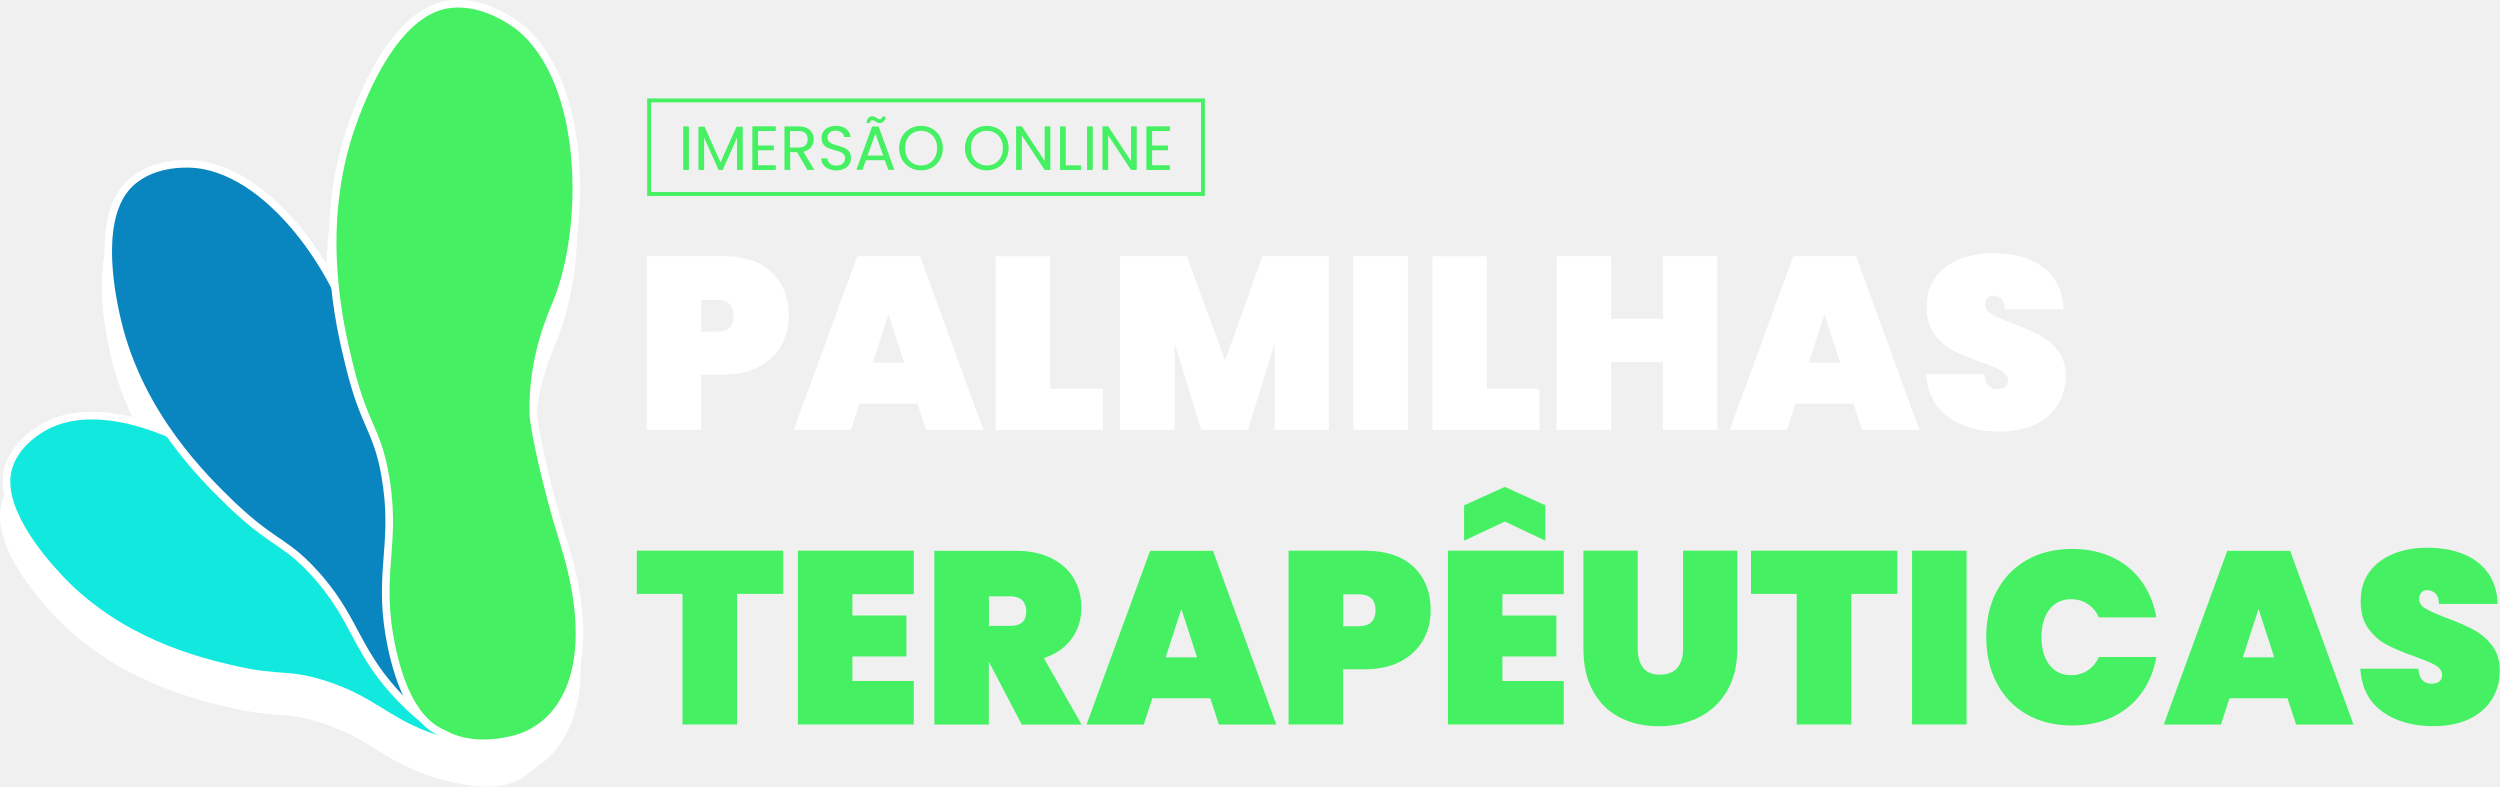
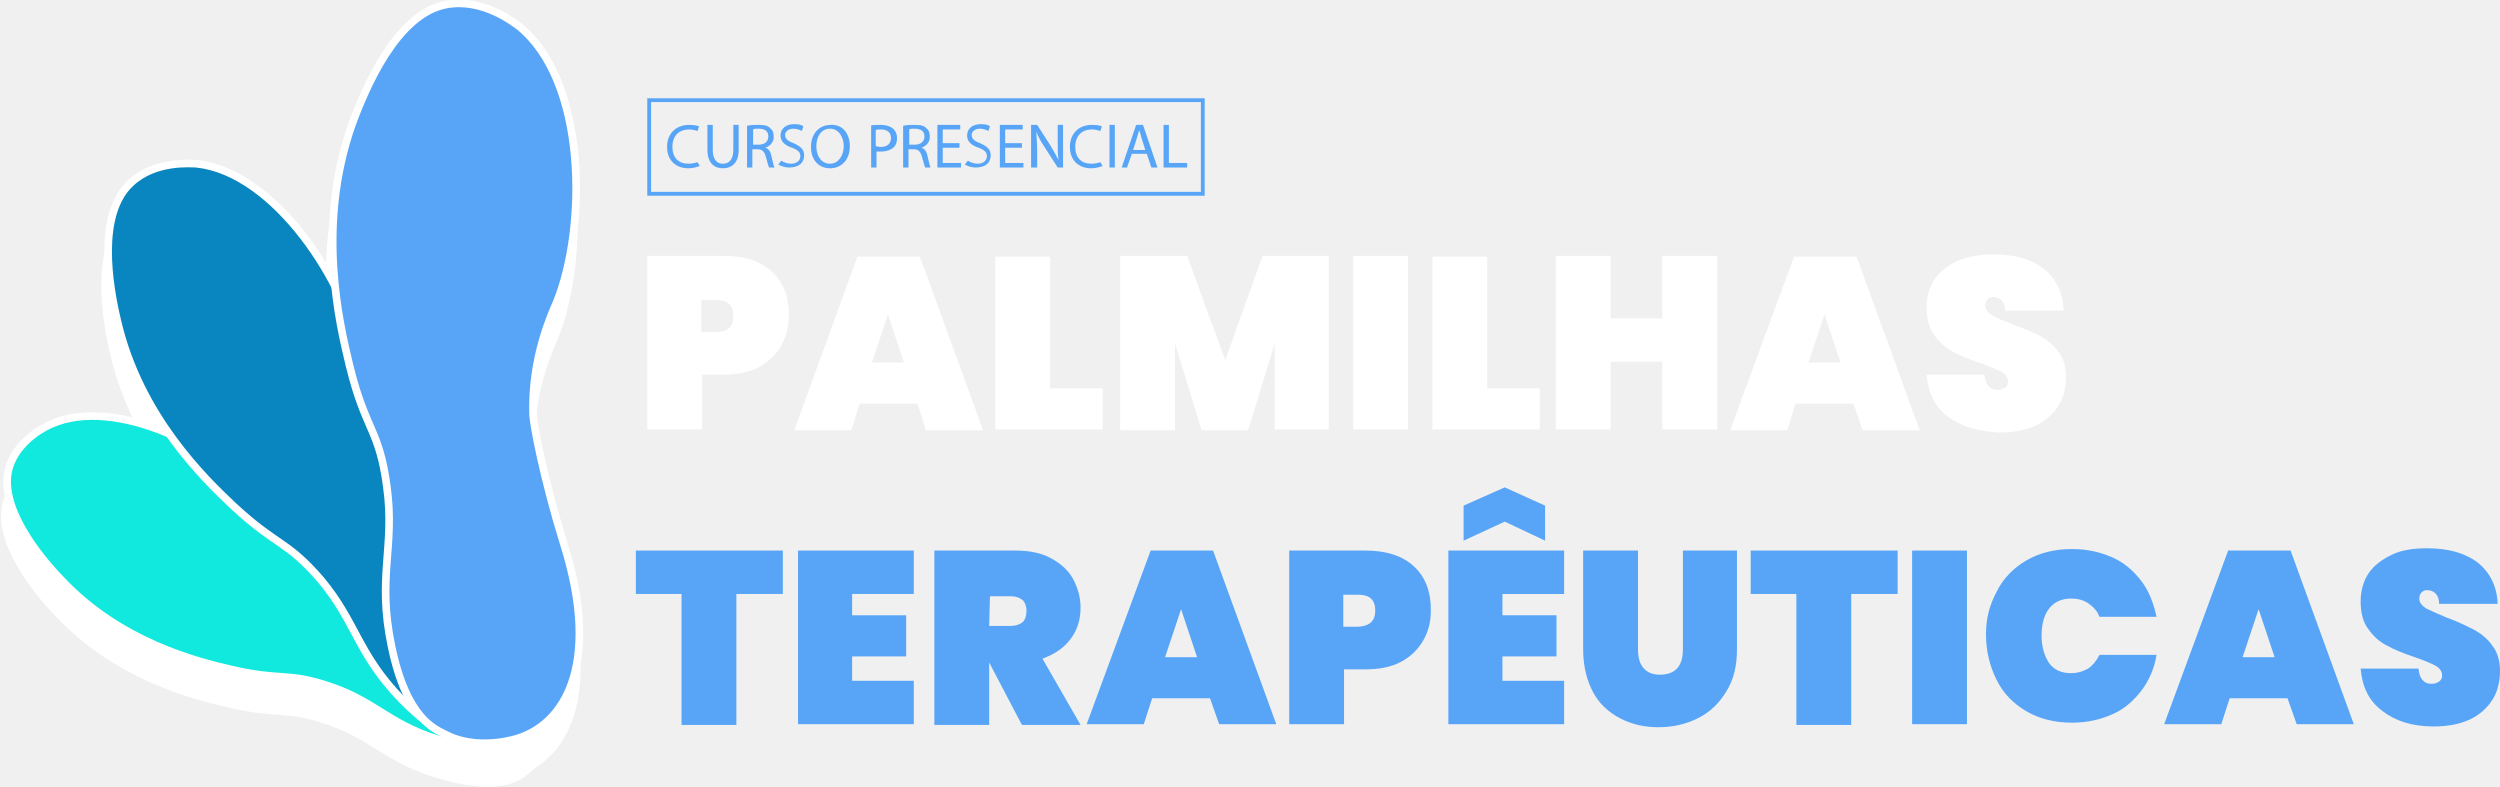
- <svg xmlns="http://www.w3.org/2000/svg" id="Layer_2" data-name="Layer 2" viewBox="0 0 328.31 103.31">
-   <defs>
-     <style>
-       .cls-1, .cls-2 {
-         fill: #fff;
-       }
- 
-       .cls-3 {
-         fill: #11e9de;
-       }
- 
-       .cls-3, .cls-4, .cls-2, .cls-5 {
-         stroke: #fff;
-         stroke-miterlimit: 10;
-       }
- 
-       .cls-6, .cls-5 {
-         fill: #45f063;
-       }
- 
-       .cls-4 {
-         fill: #0986bf;
-       }
-     </style>
-   </defs>
-   <g id="Layer_1-2" data-name="Layer 1">
+ <svg xmlns="http://www.w3.org/2000/svg" version="1.1" id="Layer_2_00000176000831545497090880000002113239198878858629_" x="0px" y="0px" viewBox="0 0 328.3 103.3" style="enable-background:new 0 0 328.3 103.3;" xml:space="preserve">
+   <style type="text/css">
+ 	.st0{fill:#FFFFFF;}
+ 	.st1{fill:#58A5F7;}
+ 	.st2{fill:#FFFFFF;stroke:#FFFFFF;stroke-miterlimit:10;}
+ 	.st3{fill:#11E9DE;stroke:#FFFFFF;stroke-miterlimit:10;}
+ 	.st4{fill:#0986BF;stroke:#FFFFFF;stroke-miterlimit:10;}
+ 	.st5{fill:#58A5F7;stroke:#FFFFFF;stroke-miterlimit:10;}
+ </style>
+   <g id="Layer_1-2">
    <g>
      <g>
        <g>
-           <path class="cls-1" d="m102.59,45.39c-.67,1.17-1.65,2.1-2.95,2.79-1.3.69-2.88,1.03-4.72,1.03h-2.84v7.25h-7.16v-22.82h9.99c2.79,0,4.94.71,6.43,2.13,1.49,1.42,2.24,3.32,2.24,5.71,0,1.44-.33,2.75-1,3.92Zm-6.25-3.92c0-1.4-.74-2.1-2.22-2.1h-2.03v4.19h2.03c1.48,0,2.22-.7,2.22-2.1Z" />
-           <path class="cls-1" d="m120.48,53.01h-7.61l-1.13,3.45h-7.51l8.35-22.82h8.25l8.32,22.82h-7.54l-1.13-3.45Zm-1.74-5.38l-2.06-6.35-2.06,6.35h4.13Z" />
-           <path class="cls-1" d="m137.92,51.05h6.9v5.42h-14.06v-22.82h7.16v17.41Z" />
-           <path class="cls-1" d="m174.51,33.64v22.82h-7.12v-11.38l-3.51,11.38h-6.12l-3.51-11.38v11.38h-7.16v-22.82h8.77l5.03,13.7,4.9-13.7h8.74Z" />
-           <path class="cls-1" d="m184.89,33.64v22.82h-7.16v-22.82h7.16Z" />
-           <path class="cls-1" d="m195.27,51.05h6.9v5.42h-14.05v-22.82h7.16v17.41Z" />
-           <path class="cls-1" d="m225.54,33.64v22.82h-7.16v-8.9h-6.8v8.9h-7.16v-22.82h7.16v8.22h6.8v-8.22h7.16Z" />
-           <path class="cls-1" d="m243.4,53.01h-7.61l-1.13,3.45h-7.51l8.35-22.82h8.25l8.32,22.82h-7.54l-1.13-3.45Zm-1.74-5.38l-2.06-6.35-2.06,6.35h4.13Z" />
-           <path class="cls-1" d="m255.86,54.77c-1.77-1.28-2.74-3.15-2.89-5.63h7.61c.11,1.31.69,1.97,1.74,1.97.39,0,.71-.09.98-.27.27-.18.4-.47.4-.85,0-.54-.29-.97-.87-1.31-.58-.33-1.48-.71-2.71-1.14-1.46-.52-2.67-1.02-3.63-1.52-.96-.49-1.78-1.21-2.47-2.16-.69-.95-1.02-2.16-1-3.64,0-1.48.38-2.75,1.14-3.79.76-1.04,1.81-1.83,3.13-2.37,1.32-.54,2.81-.81,4.46-.81,2.79,0,5.01.64,6.66,1.93,1.64,1.29,2.51,3.11,2.59,5.45h-7.7c-.02-.65-.18-1.11-.48-1.39s-.67-.42-1.1-.42c-.3,0-.55.1-.74.31-.19.2-.29.49-.29.85,0,.52.28.94.85,1.27.57.33,1.48.74,2.72,1.21,1.44.54,2.63,1.05,3.56,1.55.93.49,1.75,1.18,2.43,2.06.69.88,1.03,1.99,1.03,3.32,0,1.4-.34,2.65-1.03,3.76-.69,1.11-1.69,1.97-3,2.6-1.31.62-2.87.93-4.67.93-2.73,0-4.98-.64-6.75-1.92Z" />
-           <path class="cls-6" d="m102.85,72.32v5.67h-6.06v17.15h-7.16v-17.15h-6v-5.67h19.21Z" />
-           <path class="cls-6" d="m111.94,78.03v2.8h7.09v5.38h-7.09v3.22h8.06v5.71h-15.22v-22.82h15.22v5.71h-8.06Z" />
-           <path class="cls-6" d="m134.18,95.15l-4.29-8.19h-.03v8.19h-7.16v-22.82h10.64c1.85,0,3.43.33,4.74.98,1.31.66,2.29,1.55,2.95,2.68.66,1.13.98,2.4.98,3.82,0,1.53-.42,2.88-1.27,4.06-.85,1.18-2.07,2.03-3.66,2.55l4.96,8.74h-7.87Zm-4.32-12.96h2.84c.69,0,1.2-.16,1.55-.47.34-.31.52-.8.52-1.47,0-.6-.18-1.07-.53-1.42-.35-.34-.87-.52-1.53-.52h-2.84v3.87Z" />
-           <path class="cls-6" d="m158.94,91.7h-7.61l-1.13,3.45h-7.51l8.35-22.82h8.25l8.32,22.82h-7.54l-1.13-3.45Zm-1.74-5.38l-2.06-6.35-2.06,6.35h4.13Z" />
-           <path class="cls-6" d="m186.89,84.07c-.67,1.17-1.65,2.1-2.95,2.79-1.3.69-2.88,1.03-4.72,1.03h-2.84v7.25h-7.16v-22.82h9.99c2.79,0,4.94.71,6.43,2.13,1.49,1.42,2.24,3.32,2.24,5.71,0,1.44-.33,2.75-1,3.92Zm-6.25-3.92c0-1.4-.74-2.1-2.22-2.1h-2.03v4.19h2.03c1.48,0,2.22-.7,2.22-2.1Z" />
-           <path class="cls-6" d="m197.3,78.03v2.8h7.09v5.38h-7.09v3.22h8.06v5.71h-15.21v-22.82h15.21v5.71h-8.06Zm.32-9.54l-5.35,2.51v-4.64l5.35-2.42,5.32,2.42v4.64l-5.32-2.51Z" />
-           <path class="cls-6" d="m215.07,72.32v12.86c0,1.05.23,1.89.69,2.5.46.61,1.21.92,2.24.92s1.79-.31,2.29-.92c.49-.61.74-1.44.74-2.5v-12.86h7.12v12.86c0,2.17-.45,4.02-1.35,5.56-.9,1.54-2.14,2.69-3.71,3.47-1.57.77-3.32,1.16-5.25,1.16s-3.65-.39-5.14-1.16c-1.49-.77-2.66-1.92-3.5-3.45-.84-1.53-1.26-3.38-1.26-5.58v-12.86h7.12Z" />
-           <path class="cls-6" d="m249.17,72.32v5.67h-6.06v17.15h-7.16v-17.15h-6v-5.67h19.21Z" />
-           <path class="cls-6" d="m258.26,72.32v22.82h-7.16v-22.82h7.16Z" />
-           <path class="cls-6" d="m262.21,77.67c.91-1.76,2.22-3.13,3.92-4.11,1.7-.98,3.7-1.47,6-1.47,1.98,0,3.74.37,5.3,1.11,1.56.74,2.83,1.79,3.8,3.14.98,1.35,1.63,2.93,1.95,4.74h-7.54c-.34-.75-.83-1.34-1.47-1.76-.63-.42-1.36-.63-2.18-.63-1.2,0-2.16.45-2.85,1.35-.7.9-1.05,2.12-1.05,3.64s.35,2.74,1.05,3.64c.7.9,1.65,1.35,2.85,1.35.82,0,1.54-.21,2.18-.63.63-.42,1.12-1,1.47-1.76h7.54c-.32,1.81-.97,3.38-1.95,4.74-.98,1.35-2.25,2.4-3.8,3.14-1.56.74-3.33,1.11-5.3,1.11-2.3,0-4.3-.49-6-1.47-1.7-.98-3-2.35-3.92-4.11-.91-1.76-1.37-3.77-1.37-6.03s.46-4.27,1.37-6.03Z" />
-           <path class="cls-6" d="m300.4,91.7h-7.61l-1.13,3.45h-7.51l8.35-22.82h8.25l8.32,22.82h-7.54l-1.13-3.45Zm-1.74-5.38l-2.06-6.35-2.06,6.35h4.13Z" />
-           <path class="cls-6" d="m312.86,93.45c-1.77-1.28-2.74-3.15-2.89-5.63h7.61c.11,1.31.69,1.97,1.74,1.97.39,0,.71-.09.98-.27.27-.18.4-.47.4-.85,0-.54-.29-.97-.87-1.31-.58-.33-1.48-.71-2.71-1.14-1.46-.52-2.67-1.02-3.63-1.52-.96-.49-1.78-1.21-2.47-2.16-.69-.95-1.02-2.16-1-3.64,0-1.48.38-2.75,1.14-3.79.76-1.04,1.81-1.83,3.13-2.37,1.32-.54,2.81-.81,4.46-.81,2.79,0,5.01.64,6.66,1.93,1.64,1.29,2.51,3.11,2.59,5.45h-7.7c-.02-.65-.18-1.11-.48-1.39s-.67-.42-1.1-.42c-.3,0-.55.1-.74.31-.19.2-.29.49-.29.85,0,.52.28.94.85,1.27.57.33,1.48.74,2.72,1.21,1.44.54,2.63,1.05,3.56,1.55.93.49,1.75,1.18,2.43,2.06.69.88,1.03,1.99,1.03,3.32,0,1.4-.34,2.65-1.03,3.76-.69,1.11-1.69,1.97-3,2.6-1.31.62-2.87.93-4.67.93-2.73,0-4.98-.64-6.75-1.92Z" />
+           <path class="st0" d="M102.6,45.4c-0.7,1.2-1.7,2.1-2.9,2.8c-1.3,0.7-2.9,1-4.7,1h-2.8v7.2h-7.2V33.6h10c2.8,0,4.9,0.7,6.4,2.1      c1.5,1.4,2.2,3.3,2.2,5.7C103.6,42.9,103.2,44.2,102.6,45.4L102.6,45.4z M96.3,41.5c0-1.4-0.7-2.1-2.2-2.1h-2v4.2h2      C95.6,43.6,96.3,42.9,96.3,41.5L96.3,41.5z" />
+           <path class="st0" d="M120.5,53h-7.6l-1.1,3.5h-7.5l8.3-22.8h8.2l8.3,22.8h-7.5C121.6,56.5,120.5,53,120.5,53z M118.7,47.6      l-2.1-6.3l-2.1,6.3H118.7L118.7,47.6z" />
+           <path class="st0" d="M137.9,51h6.9v5.4h-14.1V33.7h7.2V51L137.9,51z" />
+           <path class="st0" d="M174.5,33.6v22.8h-7.1V45.1l-3.5,11.4h-6.1l-3.5-11.4v11.4h-7.2V33.6h8.8l5,13.7l4.9-13.7H174.5L174.5,33.6      z" />
+           <path class="st0" d="M184.9,33.6v22.8h-7.2V33.6H184.9z" />
+           <path class="st0" d="M195.3,51h6.9v5.4h-14.1V33.7h7.2L195.3,51L195.3,51z" />
+           <path class="st0" d="M225.5,33.6v22.8h-7.2v-8.9h-6.8v8.9h-7.2V33.6h7.2v8.2h6.8v-8.2H225.5z" />
+           <path class="st0" d="M243.4,53h-7.6l-1.1,3.5h-7.5l8.4-22.8h8.2l8.3,22.8h-7.5L243.4,53L243.4,53z M241.7,47.6l-2.1-6.3      l-2.1,6.3H241.7L241.7,47.6z" />
+           <path class="st0" d="M255.9,54.8c-1.8-1.3-2.7-3.2-2.9-5.6h7.6c0.1,1.3,0.7,2,1.7,2c0.4,0,0.7-0.1,1-0.3      c0.3-0.2,0.4-0.5,0.4-0.8c0-0.5-0.3-1-0.9-1.3c-0.6-0.3-1.5-0.7-2.7-1.1c-1.5-0.5-2.7-1-3.6-1.5c-1-0.5-1.8-1.2-2.5-2.2      s-1-2.2-1-3.6c0-1.5,0.4-2.8,1.1-3.8s1.8-1.8,3.1-2.4c1.3-0.5,2.8-0.8,4.5-0.8c2.8,0,5,0.6,6.7,1.9c1.6,1.3,2.5,3.1,2.6,5.5      h-7.7c0-0.7-0.2-1.1-0.5-1.4s-0.7-0.4-1.1-0.4c-0.3,0-0.5,0.1-0.7,0.3c-0.2,0.2-0.3,0.5-0.3,0.8c0,0.5,0.3,0.9,0.9,1.3      s1.5,0.7,2.7,1.2c1.4,0.5,2.6,1,3.6,1.5c0.9,0.5,1.8,1.2,2.4,2.1c0.7,0.9,1,2,1,3.3c0,1.4-0.3,2.7-1,3.8c-0.7,1.1-1.7,2-3,2.6      c-1.3,0.6-2.9,0.9-4.7,0.9C259.8,56.7,257.6,56,255.9,54.8L255.9,54.8z" />
+           <path class="st1" d="M102.8,72.3V78h-6.1v17.2h-7.2V78h-6v-5.7H102.8L102.8,72.3z" />
+           <path class="st1" d="M111.9,78v2.8h7.1v5.4h-7.1v3.2h8.1v5.7h-15.2V72.3H120V78H111.9z" />
+           <path class="st1" d="M134.2,95.2l-4.3-8.2h0v8.2h-7.2V72.3h10.6c1.9,0,3.4,0.3,4.7,1c1.3,0.7,2.3,1.6,2.9,2.7s1,2.4,1,3.8      c0,1.5-0.4,2.9-1.3,4.1s-2.1,2-3.7,2.6l5,8.7L134.2,95.2L134.2,95.2z M129.9,82.2h2.8c0.7,0,1.2-0.2,1.6-0.5      c0.3-0.3,0.5-0.8,0.5-1.5c0-0.6-0.2-1.1-0.5-1.4c-0.4-0.3-0.9-0.5-1.5-0.5h-2.8L129.9,82.2L129.9,82.2z" />
+           <path class="st1" d="M158.9,91.7h-7.6l-1.1,3.4h-7.5l8.4-22.8h8.2l8.3,22.8h-7.5L158.9,91.7L158.9,91.7z M157.2,86.3l-2.1-6.3      l-2.1,6.3H157.2L157.2,86.3z" />
+           <path class="st1" d="M186.9,84.1c-0.7,1.2-1.6,2.1-2.9,2.8s-2.9,1-4.7,1h-2.8v7.2h-7.2V72.3h10c2.8,0,4.9,0.7,6.4,2.1      c1.5,1.4,2.2,3.3,2.2,5.7C187.9,81.6,187.6,82.9,186.9,84.1L186.9,84.1z M180.6,80.2c0-1.4-0.7-2.1-2.2-2.1h-2v4.2h2      C179.9,82.2,180.6,81.5,180.6,80.2L180.6,80.2z" />
+           <path class="st1" d="M197.3,78v2.8h7.1v5.4h-7.1v3.2h8.1v5.7h-15.2V72.3h15.2V78H197.3z M197.6,68.5l-5.4,2.5v-4.6l5.4-2.4      l5.3,2.4V71L197.6,68.5z" />
+           <path class="st1" d="M215.1,72.3v12.9c0,1.1,0.2,1.9,0.7,2.5s1.2,0.9,2.2,0.9s1.8-0.3,2.3-0.9c0.5-0.6,0.7-1.4,0.7-2.5V72.3h7.1      v12.9c0,2.2-0.4,4-1.4,5.6c-0.9,1.5-2.1,2.7-3.7,3.5c-1.6,0.8-3.3,1.2-5.2,1.2s-3.6-0.4-5.1-1.2c-1.5-0.8-2.7-1.9-3.5-3.4      s-1.3-3.4-1.3-5.6V72.3H215.1L215.1,72.3z" />
+           <path class="st1" d="M249.2,72.3V78h-6.1v17.2h-7.2V78h-6v-5.7H249.2L249.2,72.3z" />
+           <path class="st1" d="M258.3,72.3v22.8h-7.2V72.3H258.3z" />
+           <path class="st1" d="M262.2,77.7c0.9-1.8,2.2-3.1,3.9-4.1s3.7-1.5,6-1.5c2,0,3.7,0.4,5.3,1.1s2.8,1.8,3.8,3.1      c1,1.3,1.6,2.9,2,4.7h-7.5c-0.3-0.8-0.8-1.3-1.5-1.8c-0.6-0.4-1.4-0.6-2.2-0.6c-1.2,0-2.2,0.4-2.9,1.3c-0.7,0.9-1,2.1-1,3.6      s0.4,2.7,1,3.6c0.7,0.9,1.6,1.3,2.9,1.3c0.8,0,1.5-0.2,2.2-0.6c0.6-0.4,1.1-1,1.5-1.8h7.5c-0.3,1.8-1,3.4-2,4.7      c-1,1.3-2.2,2.4-3.8,3.1c-1.6,0.7-3.3,1.1-5.3,1.1c-2.3,0-4.3-0.5-6-1.5s-3-2.3-3.9-4.1c-0.9-1.8-1.4-3.8-1.4-6      S261.3,79.4,262.2,77.7L262.2,77.7z" />
+           <path class="st1" d="M300.4,91.7h-7.6l-1.1,3.4h-7.5l8.4-22.8h8.2l8.3,22.8h-7.5L300.4,91.7z M298.7,86.3l-2.1-6.3l-2.1,6.3      H298.7L298.7,86.3z" />
+           <path class="st1" d="M312.9,93.4c-1.8-1.3-2.7-3.2-2.9-5.6h7.6c0.1,1.3,0.7,2,1.7,2c0.4,0,0.7-0.1,1-0.3      c0.3-0.2,0.4-0.5,0.4-0.8c0-0.5-0.3-1-0.9-1.3c-0.6-0.3-1.5-0.7-2.7-1.1c-1.5-0.5-2.7-1-3.6-1.5c-1-0.5-1.8-1.2-2.5-2.2      c-0.7-0.9-1-2.2-1-3.6c0-1.5,0.4-2.8,1.1-3.8s1.8-1.8,3.1-2.4s2.8-0.8,4.5-0.8c2.8,0,5,0.6,6.7,1.9c1.6,1.3,2.5,3.1,2.6,5.4      h-7.7c0-0.7-0.2-1.1-0.5-1.4s-0.7-0.4-1.1-0.4c-0.3,0-0.5,0.1-0.7,0.3c-0.2,0.2-0.3,0.5-0.3,0.8c0,0.5,0.3,0.9,0.9,1.3      c0.6,0.3,1.5,0.7,2.7,1.2c1.4,0.5,2.6,1.1,3.6,1.6c0.9,0.5,1.8,1.2,2.4,2.1c0.7,0.9,1,2,1,3.3c0,1.4-0.3,2.7-1,3.8s-1.7,2-3,2.6      c-1.3,0.6-2.9,0.9-4.7,0.9C316.8,95.4,314.6,94.7,312.9,93.4L312.9,93.4z" />
        </g>
-         <path class="cls-6" d="m158.23,25.73h-73.24v-12.8h73.24v12.8Zm-72.73-.51h72.22v-11.78h-72.22v11.78Z" />
-       </g>
-       <g>
-         <path class="cls-6" d="m90.47,16.6v5.72h-.75v-5.72h.75Z" />
-         <path class="cls-6" d="m97.54,16.64v5.68h-.75v-4.23l-1.89,4.23h-.53l-1.9-4.24v4.24h-.75v-5.68h.8l2.1,4.69,2.1-4.69h.8Z" />
-         <path class="cls-6" d="m99.55,17.2v1.91h2.08v.62h-2.08v1.97h2.33v.62h-3.08v-5.73h3.08v.62h-2.33Z" />
-         <path class="cls-6" d="m106.03,22.32l-1.36-2.34h-.9v2.34h-.75v-5.72h1.85c.43,0,.8.07,1.1.22.3.15.52.35.67.6s.22.54.22.86c0,.39-.11.74-.34,1.04s-.57.5-1.02.6l1.44,2.4h-.89Zm-2.27-2.94h1.1c.4,0,.71-.1.91-.3.2-.2.3-.47.3-.8s-.1-.6-.3-.79c-.2-.19-.5-.28-.92-.28h-1.1v2.17Z" />
-         <path class="cls-6" d="m108.81,22.17c-.3-.13-.53-.32-.7-.56-.17-.24-.26-.51-.26-.82h.8c.03.27.14.49.33.68.19.18.48.28.85.28s.64-.09.84-.27c.21-.18.31-.41.31-.69,0-.22-.06-.4-.18-.53-.12-.14-.27-.24-.45-.31-.18-.07-.42-.15-.73-.23-.38-.1-.68-.2-.91-.3s-.42-.25-.58-.46c-.16-.21-.24-.49-.24-.85,0-.31.08-.59.24-.83.16-.24.38-.43.67-.56s.62-.2.99-.2c.54,0,.98.13,1.32.4.34.27.53.62.58,1.07h-.82c-.03-.22-.14-.41-.34-.58-.2-.17-.47-.25-.8-.25-.31,0-.57.08-.76.24-.2.16-.3.39-.3.68,0,.21.06.38.18.51.12.13.26.23.43.3.17.07.41.15.73.23.38.1.68.21.91.31.23.1.43.26.59.47s.25.5.25.86c0,.28-.07.54-.22.79-.15.25-.37.45-.66.6-.29.15-.63.23-1.03.23s-.72-.07-1.01-.2Z" />
-         <path class="cls-6" d="m116.2,21.04h-2.49l-.46,1.27h-.79l2.07-5.69h.86l2.06,5.69h-.79l-.46-1.27Zm-2.18-5.54c.15-.15.33-.22.55-.22.1,0,.19.02.27.05.07.04.16.09.27.15.08.05.15.1.21.13.06.03.13.05.2.05.09,0,.17-.03.24-.09s.11-.15.12-.26h.43c-.03.27-.12.48-.27.63-.15.15-.33.22-.55.22-.1,0-.2-.02-.27-.05-.08-.04-.17-.09-.27-.16-.09-.05-.16-.1-.21-.12-.05-.03-.11-.04-.18-.04-.09,0-.17.03-.23.09-.06.06-.1.15-.12.27h-.43c.04-.28.13-.49.27-.64Zm1.97,4.93l-1.03-2.89-1.03,2.89h2.07Z" />
-         <path class="cls-6" d="m119.5,22c-.44-.25-.78-.6-1.04-1.04-.25-.45-.38-.95-.38-1.51s.13-1.06.38-1.51c.25-.45.6-.79,1.04-1.04.44-.25.92-.37,1.45-.37s1.02.12,1.46.37c.44.25.78.59,1.03,1.04.25.44.38.95.38,1.51s-.13,1.07-.38,1.51c-.25.44-.6.79-1.03,1.04s-.92.37-1.46.37-1.01-.12-1.45-.37Zm2.53-.55c.32-.19.57-.45.76-.8.18-.34.27-.74.27-1.2s-.09-.86-.27-1.2c-.18-.34-.43-.61-.75-.79-.32-.19-.68-.28-1.08-.28s-.77.09-1.08.28c-.32.19-.57.45-.75.79-.18.34-.27.74-.27,1.2s.09.85.27,1.2c.18.34.44.61.76.8.32.19.68.28,1.08.28s.76-.09,1.08-.28Z" />
-         <path class="cls-6" d="m128.14,22c-.44-.25-.78-.6-1.04-1.04-.25-.45-.38-.95-.38-1.51s.13-1.06.38-1.51c.25-.45.6-.79,1.04-1.04.44-.25.92-.37,1.45-.37s1.02.12,1.46.37c.44.25.78.59,1.03,1.04.25.44.38.95.38,1.51s-.13,1.07-.38,1.51c-.25.44-.6.79-1.03,1.04s-.92.37-1.46.37-1.01-.12-1.45-.37Zm2.53-.55c.32-.19.57-.45.76-.8.18-.34.27-.74.27-1.2s-.09-.86-.27-1.2c-.18-.34-.43-.61-.75-.79-.32-.19-.68-.28-1.08-.28s-.77.09-1.08.28c-.32.19-.57.45-.75.79-.18.34-.27.74-.27,1.2s.09.85.27,1.2c.18.34.44.61.76.8.32.19.68.28,1.08.28s.76-.09,1.08-.28Z" />
-         <path class="cls-6" d="m137.94,22.32h-.75l-3-4.55v4.55h-.75v-5.73h.75l3,4.55v-4.55h.75v5.73Z" />
-         <path class="cls-6" d="m139.96,21.71h2v.61h-2.75v-5.72h.75v5.11Z" />
-         <path class="cls-6" d="m143.51,16.6v5.72h-.75v-5.72h.75Z" />
-         <path class="cls-6" d="m149.28,22.32h-.75l-3-4.55v4.55h-.75v-5.73h.75l3,4.55v-4.55h.75v5.73Z" />
-         <path class="cls-6" d="m151.3,17.2v1.91h2.08v.62h-2.08v1.97h2.33v.62h-3.08v-5.73h3.08v.62h-2.33Z" />
+         <path class="st1" d="M158.2,25.7H85V12.9h73.2V25.7z M85.5,25.2h72.2V13.4H85.5C85.5,13.4,85.5,25.2,85.5,25.2z" />
      </g>
      <g>
        <g>
          <g id="frente">
-             <path class="cls-2" d="m72.69,95.63c-.24.72-1.18,3.82-3.62,5.55-.83.6-3.09,2.87-10.84.74-7.15-1.95-9.01-5.1-15.15-7.23-5.78-2.01-6.26-.7-13.17-2.35-4.29-1-14.6-3.54-22.43-11.86-2.87-3.03-8.24-9.57-6.71-14.58,1.12-3.7,4.99-5.49,5.53-5.73,8.45-3.77,22.17,3.28,27.73,9.77.9,1.07,4,5,9.31,7.54.95.47,6.68,2.19,13.65,3.36,13.53,2.35,17.48,9.13,15.7,14.8h0Z" />
+             <path class="st2" d="M72.7,95.6c-0.2,0.7-1.2,3.8-3.6,5.6c-0.8,0.6-3.1,2.9-10.8,0.7c-7.2-1.9-9-5.1-15.1-7.2       c-5.8-2-6.3-0.7-13.2-2.3c-4.3-1-14.6-3.5-22.4-11.9c-2.9-3-8.2-9.6-6.7-14.6c1.1-3.7,5-5.5,5.5-5.7c8.5-3.8,22.2,3.3,27.7,9.8       c0.9,1.1,4,5,9.3,7.5c1,0.5,6.7,2.2,13.7,3.4C70.5,83.2,74.5,90,72.7,95.6L72.7,95.6L72.7,95.6z" />
          </g>
          <g id="frente-2">
-             <path class="cls-2" d="m70.08,98.5c-.65.54-3.33,3.05-6.66,3.35-1.13.06-4.64,1.08-11.03-5.46-5.85-6-5.92-10.11-10.64-15.7-4.48-5.23-5.73-4.28-11.52-9.74-3.58-3.45-12.24-11.77-15.19-24.33-1.08-4.58-2.65-13.99,1.75-18.06,3.21-2.99,8.04-2.52,8.63-2.46,10.43,1.11,19.82,15.8,21.51,25.27.3,1.55,1.09,7.15,4.8,12.68.66.95,5.26,5.89,11.4,11.05,11.94,9.92,11.96,18.8,6.97,23.4h0Z" />
+             <path class="st2" d="M70.1,98.5c-0.7,0.5-3.3,3.1-6.7,3.3c-1.1,0.1-4.6,1.1-11-5.5c-5.8-6-5.9-10.1-10.6-15.7       c-4.5-5.2-5.7-4.3-11.5-9.7C26.7,67.5,18,59.2,15,46.6c-1.1-4.6-2.7-14,1.8-18.1c3.2-3,8-2.5,8.6-2.5       c10.4,1.1,19.8,15.8,21.5,25.3c0.3,1.5,1.1,7.2,4.8,12.7c0.7,0.9,5.3,5.9,11.4,11.1C75.1,85,75.1,93.9,70.1,98.5L70.1,98.5       L70.1,98.5z" />
          </g>
          <g id="frente-3">
-             <path class="cls-2" d="m66.21,101.84c-.95.18-4.88.91-8.16-.87-1.13-.59-4.95-1.78-7-11.6-1.87-9.05.51-12.87-.59-20.91-1.03-7.56-2.82-7.32-4.92-15.9-1.32-5.36-4.39-18.22.34-31.64,1.72-4.89,5.86-14.55,12.36-15.76,4.76-.85,8.94,2.42,9.54,2.84,9.01,7.19,9,26.43,4.97,36.27-.65,1.61-3.26,7.28-3.06,14.6,0,1.31,1.39,8.58,4.03,17.03,5.1,16.37-.12,24.66-7.51,25.93h0Z" />
+             <path class="st2" d="M66.2,101.8c-0.9,0.2-4.9,0.9-8.2-0.9c-1.1-0.6-5-1.8-7-11.6c-1.9-9.1,0.5-12.9-0.6-20.9       c-1-7.6-2.8-7.3-4.9-15.9c-1.3-5.4-4.4-18.2,0.3-31.6C47.6,16,51.7,6.4,58.2,5.2C63,4.3,67.2,7.6,67.8,8c9,7.2,9,26.4,5,36.3       c-0.7,1.6-3.3,7.3-3.1,14.6c0,1.3,1.4,8.6,4,17C78.8,92.3,73.6,100.6,66.2,101.8L66.2,101.8L66.2,101.8z" />
          </g>
        </g>
        <g>
-           <g id="frente-2" data-name="frente">
-             <path class="cls-3" d="m73.04,91.1c-.24.72-1.18,3.82-3.62,5.55-.83.6-3.09,2.87-10.84.74-7.15-1.95-9.01-5.1-15.15-7.23-5.78-2.01-6.26-.7-13.17-2.35-4.29-1-14.6-3.54-22.43-11.86-2.87-3.03-8.24-9.57-6.71-14.58,1.12-3.7,4.99-5.49,5.53-5.73,8.45-3.77,22.17,3.28,27.73,9.77.9,1.07,4,5,9.31,7.54.95.47,6.68,2.19,13.65,3.36,13.53,2.35,17.48,9.13,15.7,14.8h0Z" />
+           <g id="frente-2_00000057146887876372208740000011532680036713142449_">
+             <path class="st3" d="M73,91.1c-0.2,0.7-1.2,3.8-3.6,5.6c-0.8,0.6-3.1,2.9-10.8,0.7c-7.2-1.9-9-5.1-15.1-7.2       c-5.8-2-6.3-0.7-13.2-2.3c-4.3-1-14.6-3.5-22.4-11.9c-2.9-3-8.2-9.6-6.7-14.6c1.1-3.7,5-5.5,5.5-5.7c8.5-3.8,22.2,3.3,27.7,9.8       c0.9,1.1,4,5,9.3,7.5c1,0.5,6.7,2.2,13.7,3.4C70.9,78.7,74.8,85.4,73,91.1L73,91.1L73,91.1z" />
          </g>
-           <g id="frente-2-2" data-name="frente-2">
-             <path class="cls-4" d="m70.43,93.97c-.65.54-3.33,3.05-6.66,3.35-1.13.06-4.64,1.08-11.03-5.46-5.85-6-5.92-10.11-10.64-15.7-4.48-5.23-5.73-4.28-11.52-9.74-3.58-3.45-12.24-11.77-15.19-24.33-1.08-4.58-2.65-13.99,1.75-18.06,3.21-2.99,8.04-2.52,8.63-2.46,10.43,1.11,19.82,15.8,21.51,25.27.3,1.55,1.09,7.15,4.8,12.68.66.95,5.26,5.89,11.4,11.05,11.94,9.92,11.96,18.8,6.97,23.4h0Z" />
+           <g id="frente-2-2">
+             <path class="st4" d="M70.4,94c-0.7,0.5-3.3,3.1-6.7,3.3c-1.1,0.1-4.6,1.1-11-5.5c-5.8-6-5.9-10.1-10.6-15.7       c-4.5-5.2-5.7-4.3-11.5-9.7C27,63,18.3,54.7,15.4,42.1c-1.1-4.6-2.7-14,1.8-18.1c3.2-3,8-2.5,8.6-2.5       c10.4,1.1,19.8,15.8,21.5,25.3c0.3,1.5,1.1,7.2,4.8,12.7c0.7,1,5.3,5.9,11.4,11.1C75.4,80.5,75.4,89.4,70.4,94L70.4,94L70.4,94       z" />
          </g>
-           <g id="frente-3-2" data-name="frente-3">
-             <path class="cls-5" d="m66.56,97.31c-.95.18-4.88.91-8.16-.87-1.13-.59-4.95-1.78-7-11.6-1.87-9.05.51-12.87-.59-20.91-1.03-7.56-2.82-7.32-4.92-15.9-1.32-5.36-4.39-18.22.34-31.64,1.72-4.89,5.86-14.55,12.36-15.76,4.76-.85,8.94,2.42,9.54,2.84,9.01,7.19,9,26.43,4.97,36.27-.65,1.61-3.26,7.28-3.06,14.6,0,1.31,1.39,8.58,4.03,17.03,5.1,16.37-.12,24.66-7.51,25.93h0Z" />
+           <g id="frente-3-2">
+             <path class="st5" d="M66.6,97.3c-0.9,0.2-4.9,0.9-8.2-0.9c-1.1-0.6-5-1.8-7-11.6c-1.9-9.1,0.5-12.9-0.6-20.9       c-1-7.6-2.8-7.3-4.9-15.9c-1.3-5.4-4.4-18.2,0.3-31.6C48,11.5,52.1,1.8,58.6,0.6c4.8-0.9,8.9,2.4,9.5,2.8c9,7.2,9,26.4,5,36.3       c-0.7,1.6-3.3,7.3-3.1,14.6c0,1.3,1.4,8.6,4,17C79.2,87.7,73.9,96,66.6,97.3L66.6,97.3L66.6,97.3z" />
          </g>
        </g>
+       </g>
+       <g>
+         <path class="st1" d="M91.9,21.8c-0.3,0.1-0.8,0.3-1.5,0.3c-1.6,0-2.8-1-2.8-2.8c0-1.8,1.2-2.9,2.9-2.9c0.7,0,1.1,0.1,1.3,0.2     l-0.2,0.6c-0.3-0.1-0.7-0.2-1.1-0.2c-1.3,0-2.2,0.8-2.2,2.3c0,1.4,0.8,2.2,2.1,2.2c0.4,0,0.9-0.1,1.2-0.2L91.9,21.8z" />
+         <path class="st1" d="M93.6,16.4v3.3c0,1.3,0.6,1.8,1.3,1.8c0.8,0,1.4-0.5,1.4-1.8v-3.3H97v3.3c0,1.7-0.9,2.4-2.1,2.4     c-1.1,0-2-0.7-2-2.4v-3.3H93.6z" />
+         <path class="st1" d="M98.2,16.5c0.4-0.1,0.9-0.1,1.4-0.1c0.8,0,1.3,0.1,1.6,0.5c0.3,0.2,0.4,0.6,0.4,1.1c0,0.7-0.5,1.2-1.1,1.4v0     c0.4,0.1,0.7,0.5,0.8,1.1c0.2,0.8,0.3,1.3,0.4,1.5h-0.7c-0.1-0.2-0.2-0.6-0.4-1.3c-0.2-0.8-0.5-1.1-1.1-1.1h-0.7V22h-0.7V16.5z      M98.9,19h0.7c0.8,0,1.3-0.4,1.3-1.1c0-0.7-0.5-1-1.3-1c-0.3,0-0.6,0-0.7,0.1V19z" />
+         <path class="st1" d="M102.6,21.1c0.3,0.2,0.8,0.4,1.3,0.4c0.7,0,1.2-0.4,1.2-1c0-0.5-0.3-0.8-1.1-1.1c-0.9-0.3-1.5-0.8-1.5-1.6     c0-0.9,0.7-1.5,1.8-1.5c0.6,0,1,0.1,1.2,0.3l-0.2,0.6c-0.2-0.1-0.6-0.3-1.1-0.3c-0.8,0-1.1,0.5-1.1,0.8c0,0.5,0.3,0.8,1.1,1.1     c0.9,0.4,1.4,0.8,1.4,1.6c0,0.9-0.6,1.6-2,1.6c-0.5,0-1.1-0.2-1.4-0.4L102.6,21.1z" />
+         <path class="st1" d="M111.6,19.2c0,1.9-1.2,2.9-2.6,2.9c-1.5,0-2.5-1.1-2.5-2.8c0-1.8,1.1-2.9,2.6-2.9     C110.6,16.3,111.6,17.5,111.6,19.2z M107.2,19.2c0,1.2,0.6,2.3,1.8,2.3c1.1,0,1.8-1.1,1.8-2.3c0-1.1-0.6-2.3-1.8-2.3     C107.8,16.9,107.2,18,107.2,19.2z" />
+         <path class="st1" d="M114.3,16.5c0.3-0.1,0.8-0.1,1.4-0.1c0.7,0,1.2,0.2,1.6,0.5c0.3,0.3,0.5,0.7,0.5,1.2c0,0.5-0.1,0.9-0.4,1.2     c-0.4,0.4-1,0.6-1.7,0.6c-0.2,0-0.4,0-0.6,0V22h-0.7V16.5z M115,19.2c0.2,0,0.4,0.1,0.6,0.1c0.9,0,1.4-0.4,1.4-1.2     c0-0.7-0.5-1.1-1.3-1.1c-0.3,0-0.6,0-0.7,0.1V19.2z" />
+         <path class="st1" d="M118.7,16.5c0.4-0.1,0.9-0.1,1.4-0.1c0.8,0,1.3,0.1,1.6,0.5c0.3,0.2,0.4,0.6,0.4,1.1c0,0.7-0.5,1.2-1.1,1.4     v0c0.4,0.1,0.7,0.5,0.8,1.1c0.2,0.8,0.3,1.3,0.4,1.5h-0.7c-0.1-0.2-0.2-0.6-0.4-1.3c-0.2-0.8-0.5-1.1-1.1-1.1h-0.7V22h-0.7V16.5z      M119.4,19h0.7c0.8,0,1.3-0.4,1.3-1.1c0-0.7-0.5-1-1.3-1c-0.3,0-0.6,0-0.7,0.1V19z" />
+         <path class="st1" d="M126,19.4h-2.2v2h2.4V22h-3.1v-5.6h3V17h-2.3v1.8h2.2V19.4z" />
+         <path class="st1" d="M127.1,21.1c0.3,0.2,0.8,0.4,1.3,0.4c0.7,0,1.2-0.4,1.2-1c0-0.5-0.3-0.8-1.1-1.1c-0.9-0.3-1.5-0.8-1.5-1.6     c0-0.9,0.7-1.5,1.8-1.5c0.6,0,1,0.1,1.2,0.3l-0.2,0.6c-0.2-0.1-0.6-0.3-1.1-0.3c-0.8,0-1.1,0.5-1.1,0.8c0,0.5,0.3,0.8,1.1,1.1     c0.9,0.4,1.4,0.8,1.4,1.6c0,0.9-0.6,1.6-2,1.6c-0.5,0-1.1-0.2-1.4-0.4L127.1,21.1z" />
+         <path class="st1" d="M134.2,19.4H132v2h2.4V22h-3.1v-5.6h3V17H132v1.8h2.2V19.4z" />
+         <path class="st1" d="M135.4,22v-5.6h0.8l1.8,2.8c0.4,0.7,0.7,1.2,1,1.8l0,0c-0.1-0.7-0.1-1.4-0.1-2.3v-2.3h0.7V22h-0.7l-1.8-2.8     c-0.4-0.6-0.8-1.3-1-1.9l0,0c0,0.7,0.1,1.4,0.1,2.3V22H135.4z" />
+         <path class="st1" d="M144.8,21.8c-0.3,0.1-0.8,0.3-1.5,0.3c-1.6,0-2.8-1-2.8-2.8c0-1.8,1.2-2.9,2.9-2.9c0.7,0,1.1,0.1,1.3,0.2     l-0.2,0.6c-0.3-0.1-0.7-0.2-1.1-0.2c-1.3,0-2.2,0.8-2.2,2.3c0,1.4,0.8,2.2,2.1,2.2c0.4,0,0.9-0.1,1.2-0.2L144.8,21.8z" />
+         <path class="st1" d="M146.4,16.4V22h-0.7v-5.6H146.4z" />
+         <path class="st1" d="M148.6,20.3L148,22h-0.7l1.9-5.6h0.9l1.9,5.6h-0.8l-0.6-1.8H148.6z M150.4,19.7l-0.5-1.6     c-0.1-0.4-0.2-0.7-0.3-1h0c-0.1,0.3-0.2,0.7-0.3,1l-0.5,1.6H150.4z" />
+         <path class="st1" d="M152.8,16.4h0.7v5h2.4V22h-3.1V16.4z" />
      </g>
    </g>
  </g>
</svg>
